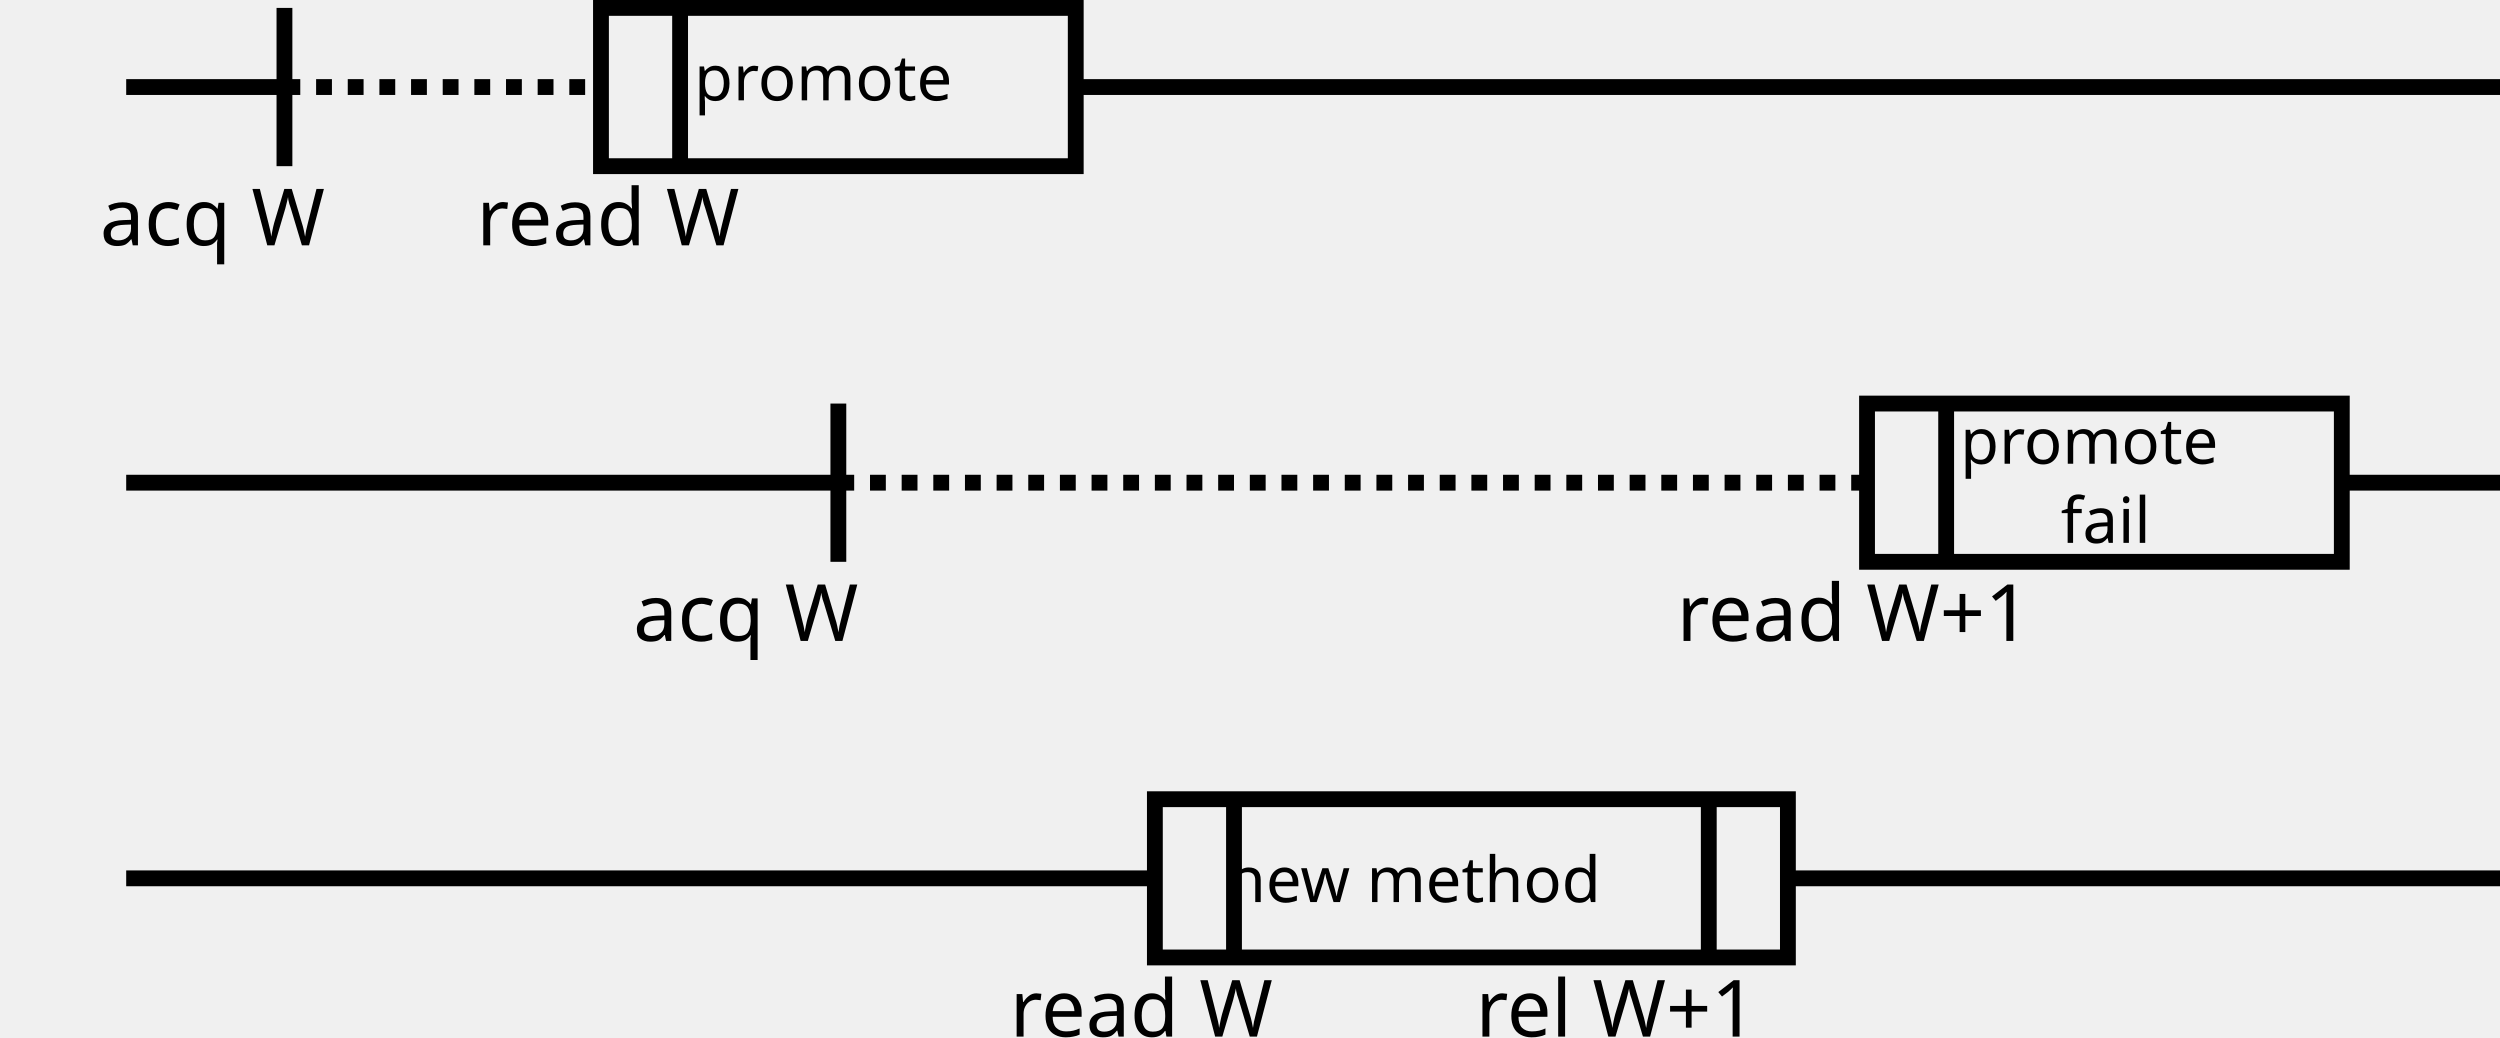
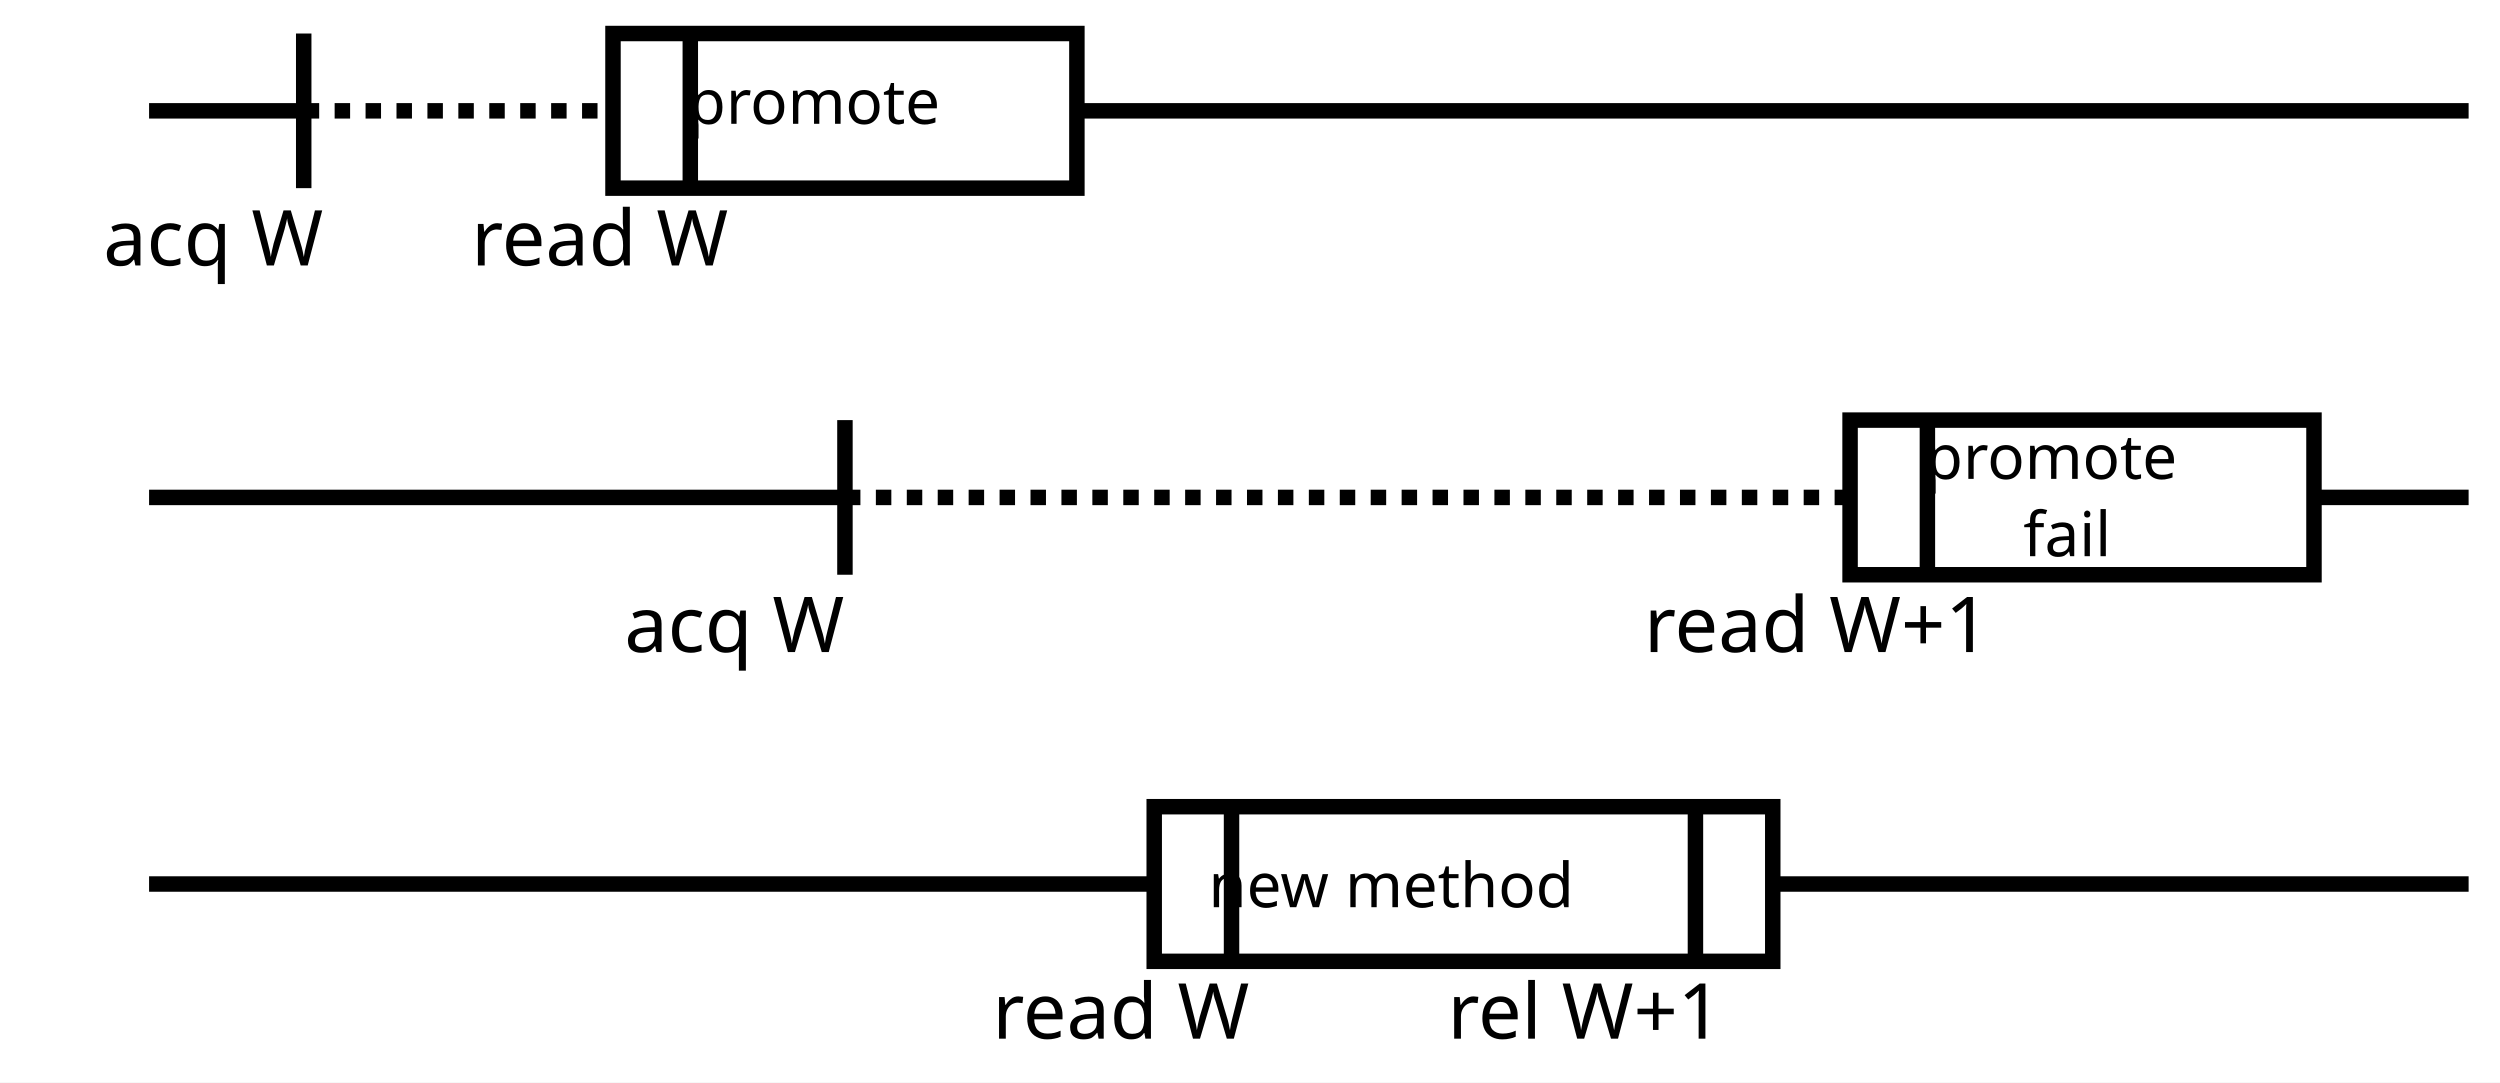
- <svg xmlns="http://www.w3.org/2000/svg" version="1.1" viewBox="0 0 157.97 65.55">
+ <svg xmlns="http://www.w3.org/2000/svg" width="485" height="210" version="1.1" viewBox="0 0 161.67 70">
  <g transform="translate(-82.026 -119.5)">
-     <g>
-       <path d="m90 125h10" fill="none" stroke="#000" />
-       <path d="m150 125h90" fill="none" stroke="#000" />
-       <text x="88.029" y="126.785" fill="#000000" font-family="sans-serif" font-size="5px" xml:space="preserve">
-         <tspan x="88.029" y="126.785" font-size="5px" text-align="end" text-anchor="end">T1</tspan>
-       </text>
-     </g>
-     <path d="m100 120v10" fill="none" stroke="#000" />
-     <path d="m125 120v10" fill="none" stroke="#000" />
-     <g fill="none" font-family="sans-serif" stroke="#000000" text-anchor="middle">
-       <text x="100" y="135" font-size="5px" text-align="center" xml:space="preserve">
-         <tspan x="100" y="135" fill="#000000" font-size="5px" stroke="none" text-align="center" text-anchor="middle">acq W</tspan>
-       </text>
-       <text x="137.682" y="125.838" font-size="4px" text-align="center" xml:space="preserve">
-         <tspan x="137.682" y="125.838" fill="#000000" font-size="4px" stroke="none" text-align="center" text-anchor="middle">promote</tspan>
-       </text>
-       <text x="175" y="176.5" font-size="4px" text-align="center" xml:space="preserve">
-         <tspan x="175" y="176.5" fill="#000000" font-size="4px" stroke="none" text-align="center" text-anchor="middle">new method</tspan>
-       </text>
-       <text x="125" y="135" font-size="5px" text-align="center" xml:space="preserve">
-         <tspan x="125" y="135" fill="#000000" font-size="5px" stroke="none" text-align="center" text-anchor="middle">read W</tspan>
-       </text>
-     </g>
-     <g fill="none" stroke="#000">
-       <path d="m100 125h20" stroke-dasharray="1, 1" />
+     <rect x="82.026" y="119.5" width="161.67" height="70" fill="#fff" />
+     <g transform="translate(1.6667 1.6667)">
      <g>
-         <rect x="120" y="120" width="30" height="10" />
-         <path d="m230 150 10-2e-5" />
-         <path d="m205 145v10" />
-       </g>
-     </g>
-     <text x="217.682" y="148.798" fill="#000000" font-family="sans-serif" font-size="4px" text-align="center" text-anchor="middle" xml:space="preserve">
-       <tspan x="217.682" y="148.798" text-align="center">promote</tspan>
-       <tspan x="217.682" y="153.798" text-align="center">fail</tspan>
-     </text>
-     <g fill="none" stroke="#000">
-       <path d="m135 150 65-1e-5" stroke-dasharray="1, 1" />
-       <g>
-         <rect x="200" y="145" width="30" height="10" />
-         <path d="m160 170v10" />
-         <path d="m190 170v10" />
-         <rect x="155" y="170" width="40" height="10" />
-         <path d="m90 150h45" />
-       </g>
-     </g>
-     <g>
-       <text x="87.616" y="151.81" fill="#000000" font-family="sans-serif" font-size="5px" xml:space="preserve">
-         <tspan x="87.616" y="151.81" font-size="5px" text-align="end" text-anchor="end">T2</tspan>
-       </text>
-       <path d="m90 175h65" fill="none" stroke="#000" />
-       <text x="87.616" y="176.81" fill="#000000" font-family="sans-serif" font-size="5px" xml:space="preserve">
-         <tspan x="87.616" y="176.81" font-size="5px" text-align="end" text-anchor="end">T3</tspan>
-       </text>
-     </g>
-     <g fill="none">
-       <path d="m135 145v10" stroke="#000" />
-       <g font-family="sans-serif" font-size="5px" stroke="#000000" text-anchor="middle">
-         <text x="135" y="160" text-align="center" xml:space="preserve">
-           <tspan x="135" y="160" fill="#000000" font-size="5px" stroke="none" text-align="center" text-anchor="middle">acq W</tspan>
-         </text>
-         <text x="160" y="185" text-align="center" xml:space="preserve">
-           <tspan x="160" y="185" fill="#000000" font-size="5px" stroke="none" text-align="center" text-anchor="middle">read W</tspan>
-         </text>
-         <text x="205" y="160" text-align="center" xml:space="preserve">
-           <tspan x="205" y="160" fill="#000000" font-size="5px" stroke="none" text-align="center" text-anchor="middle">read W+1</tspan>
-         </text>
-         <text x="190" y="185" text-align="center" xml:space="preserve">
-           <tspan x="190" y="185" fill="#000000" font-size="5px" stroke="none" text-align="center" text-anchor="middle">rel W+1</tspan>
+         <path d="m90 125h10" fill="none" stroke="#000" />
+         <path d="m150 125h90" fill="none" stroke="#000" />
+         <text x="88.029" y="126.785" fill="#000000" font-family="sans-serif" font-size="5px" xml:space="preserve">
+           <tspan x="88.029" y="126.785" font-size="5px" text-align="end" text-anchor="end">T1</tspan>
        </text>
      </g>
-       <path d="m195 175h45" stroke="#000" />
+       <path d="m100 120v10" fill="none" stroke="#000" />
+       <path d="m125 120v10" fill="none" stroke="#000" />
+       <g fill="none" font-family="sans-serif" stroke="#000000" text-anchor="middle">
+         <text x="100" y="135" font-size="5px" text-align="center" xml:space="preserve">
+           <tspan x="100" y="135" fill="#000000" font-size="5px" stroke="none" text-align="center" text-anchor="middle">acq W</tspan>
+         </text>
+         <text x="137.682" y="125.838" font-size="4px" text-align="center" xml:space="preserve">
+           <tspan x="137.682" y="125.838" fill="#000000" font-size="4px" stroke="none" text-align="center" text-anchor="middle">promote</tspan>
+         </text>
+         <text x="175" y="176.5" font-size="4px" text-align="center" xml:space="preserve">
+           <tspan x="175" y="176.5" fill="#000000" font-size="4px" stroke="none" text-align="center" text-anchor="middle">new method</tspan>
+         </text>
+         <text x="125" y="135" font-size="5px" text-align="center" xml:space="preserve">
+           <tspan x="125" y="135" fill="#000000" font-size="5px" stroke="none" text-align="center" text-anchor="middle">read W</tspan>
+         </text>
+       </g>
+       <g fill="none" stroke="#000">
+         <path d="m100 125h20" stroke-dasharray="1, 1" />
+         <g>
+           <rect x="120" y="120" width="30" height="10" />
+           <path d="m230 150 10-2e-5" />
+           <path d="m205 145v10" />
+         </g>
+       </g>
+       <text x="217.682" y="148.798" fill="#000000" font-family="sans-serif" font-size="4px" text-align="center" text-anchor="middle" xml:space="preserve">
+         <tspan x="217.682" y="148.798" text-align="center">promote</tspan>
+         <tspan x="217.682" y="153.798" text-align="center">fail</tspan>
+       </text>
+       <g fill="none" stroke="#000">
+         <path d="m135 150 65-1e-5" stroke-dasharray="1, 1" />
+         <g>
+           <rect x="200" y="145" width="30" height="10" />
+           <path d="m160 170v10" />
+           <path d="m190 170v10" />
+           <rect x="155" y="170" width="40" height="10" />
+           <path d="m90 150h45" />
+         </g>
+       </g>
+       <g>
+         <text x="87.616" y="151.81" fill="#000000" font-family="sans-serif" font-size="5px" xml:space="preserve">
+           <tspan x="87.616" y="151.81" font-size="5px" text-align="end" text-anchor="end">T2</tspan>
+         </text>
+         <path d="m90 175h65" fill="none" stroke="#000" />
+         <text x="87.616" y="176.81" fill="#000000" font-family="sans-serif" font-size="5px" xml:space="preserve">
+           <tspan x="87.616" y="176.81" font-size="5px" text-align="end" text-anchor="end">T3</tspan>
+         </text>
+       </g>
+       <g fill="none">
+         <path d="m135 145v10" stroke="#000" />
+         <g font-family="sans-serif" font-size="5px" stroke="#000000" text-anchor="middle">
+           <text x="135" y="160" text-align="center" xml:space="preserve">
+             <tspan x="135" y="160" fill="#000000" font-size="5px" stroke="none" text-align="center" text-anchor="middle">acq W</tspan>
+           </text>
+           <text x="160" y="185" text-align="center" xml:space="preserve">
+             <tspan x="160" y="185" fill="#000000" font-size="5px" stroke="none" text-align="center" text-anchor="middle">read W</tspan>
+           </text>
+           <text x="205" y="160" text-align="center" xml:space="preserve">
+             <tspan x="205" y="160" fill="#000000" font-size="5px" stroke="none" text-align="center" text-anchor="middle">read W+1</tspan>
+           </text>
+           <text x="190" y="185" text-align="center" xml:space="preserve">
+             <tspan x="190" y="185" fill="#000000" font-size="5px" stroke="none" text-align="center" text-anchor="middle">rel W+1</tspan>
+           </text>
+         </g>
+         <path d="m195 175h45" stroke="#000" />
+       </g>
    </g>
  </g>
</svg>
